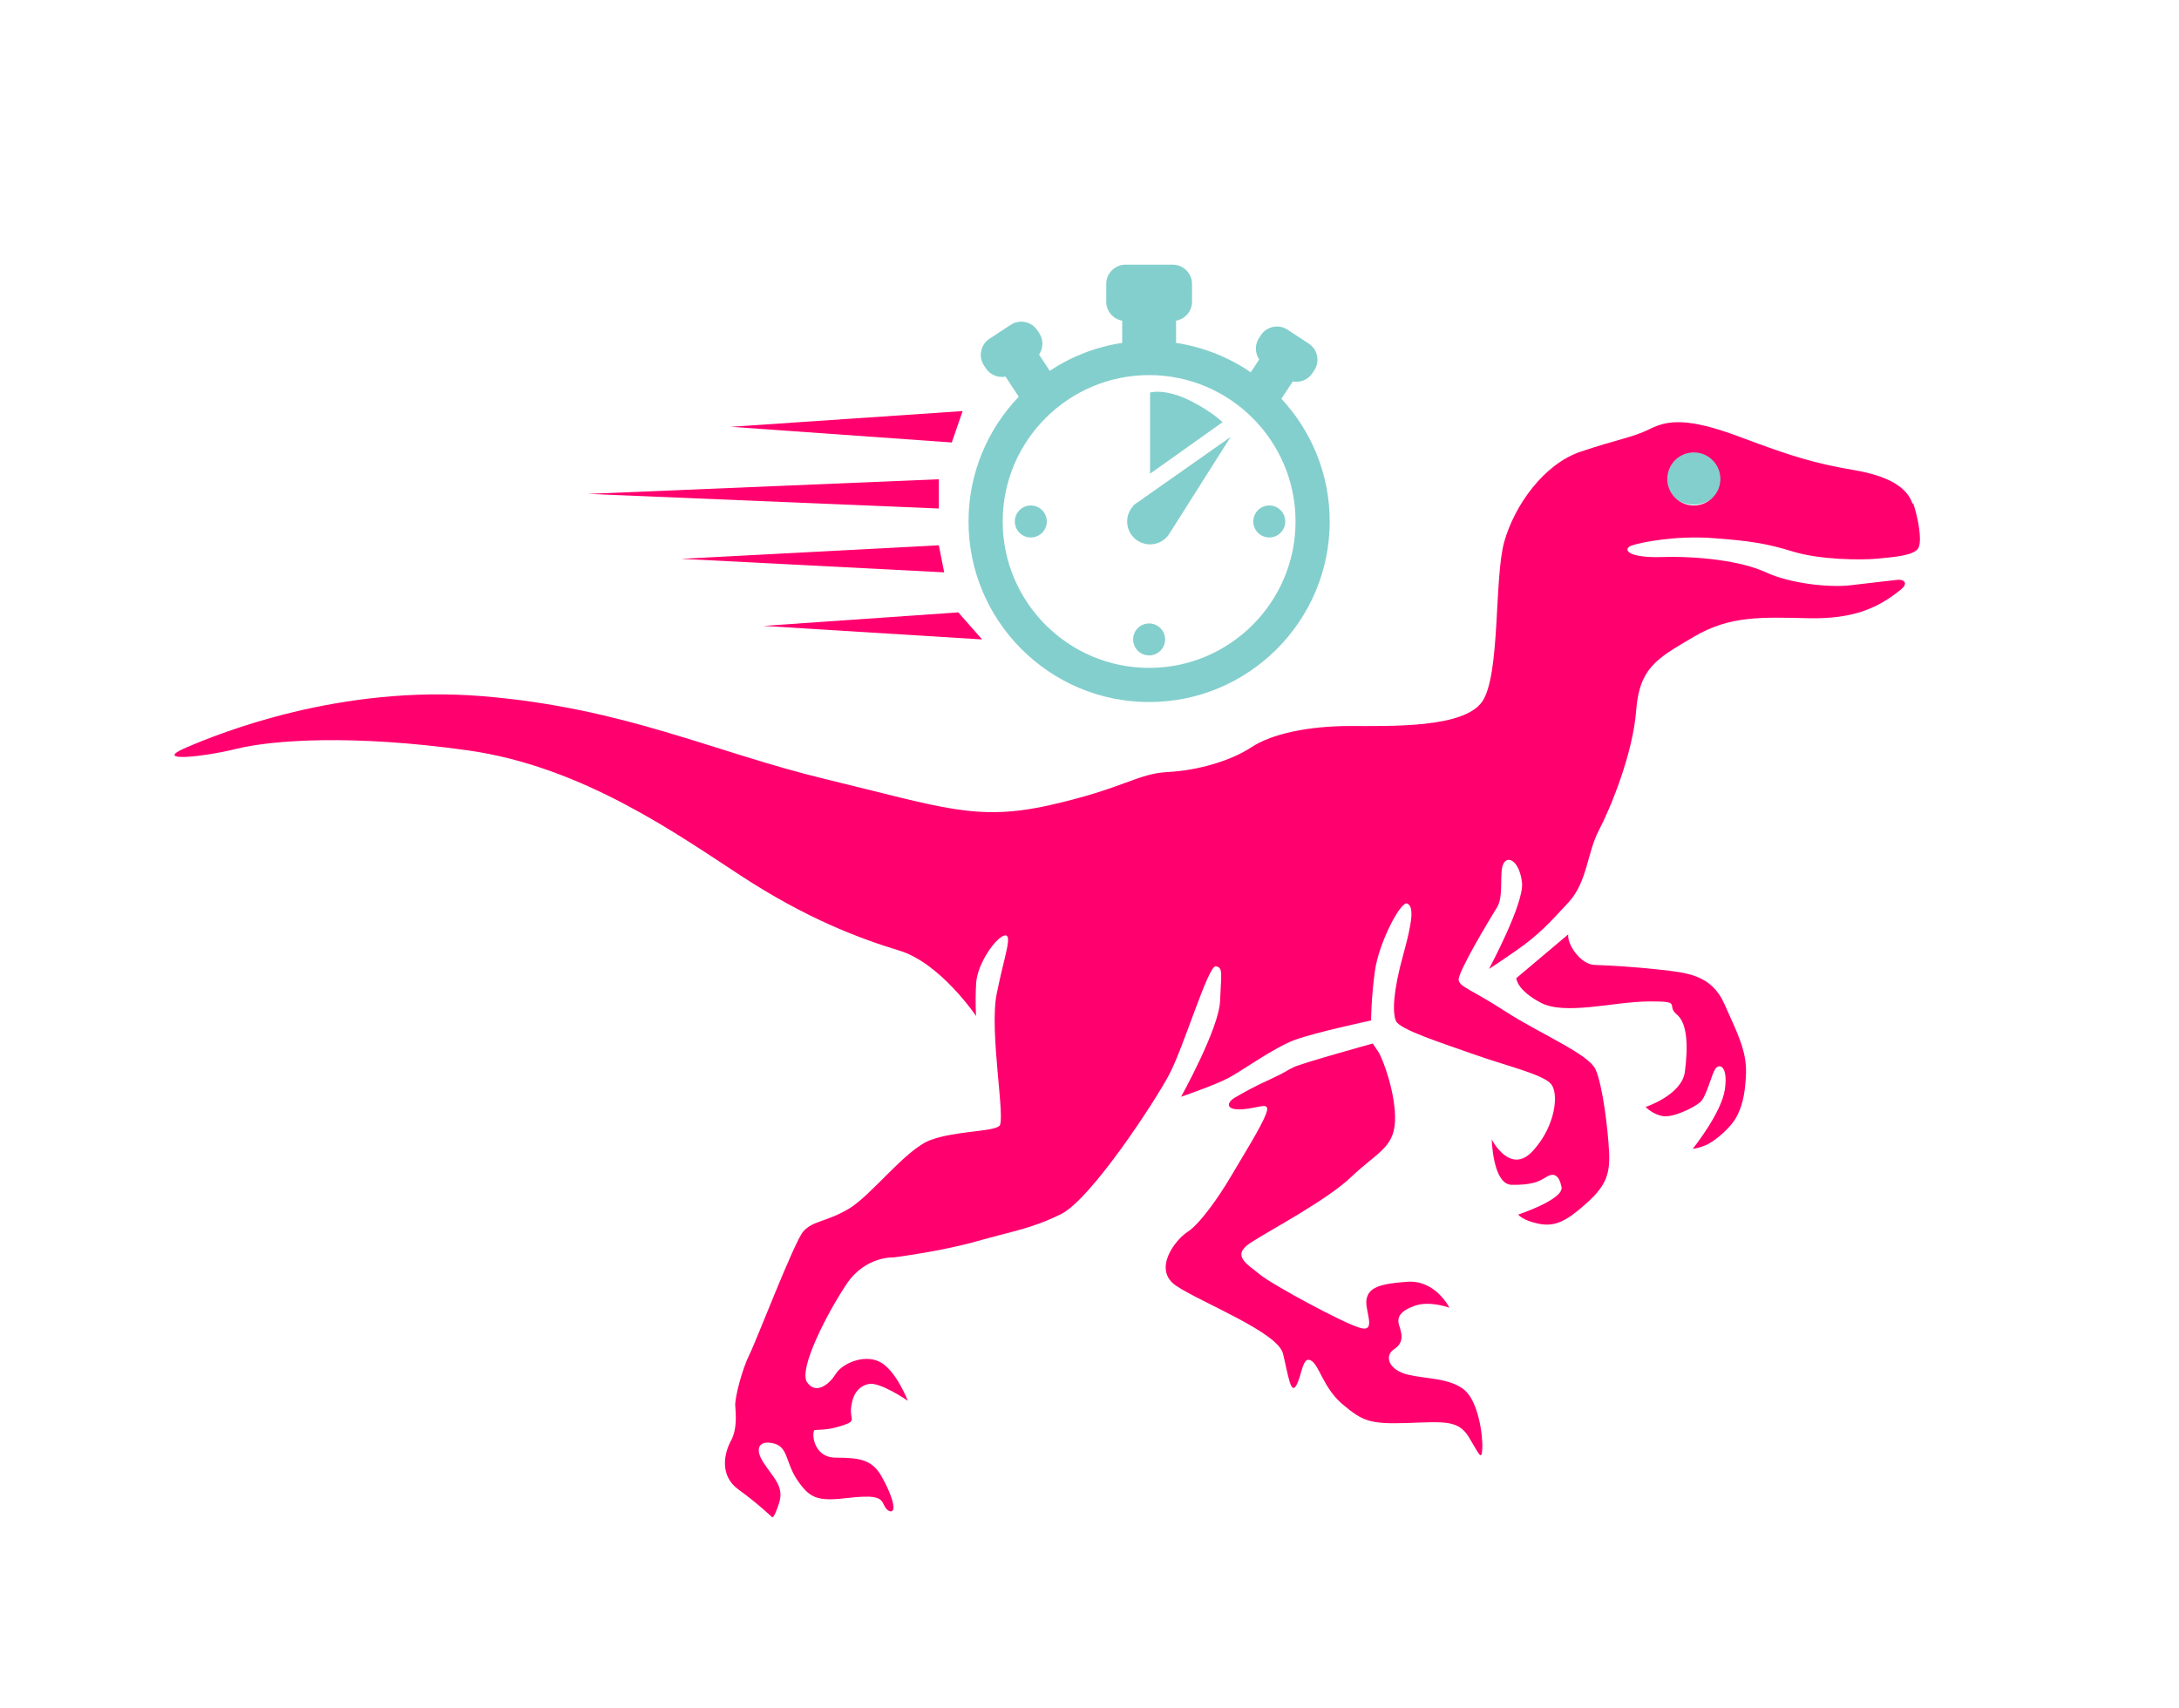
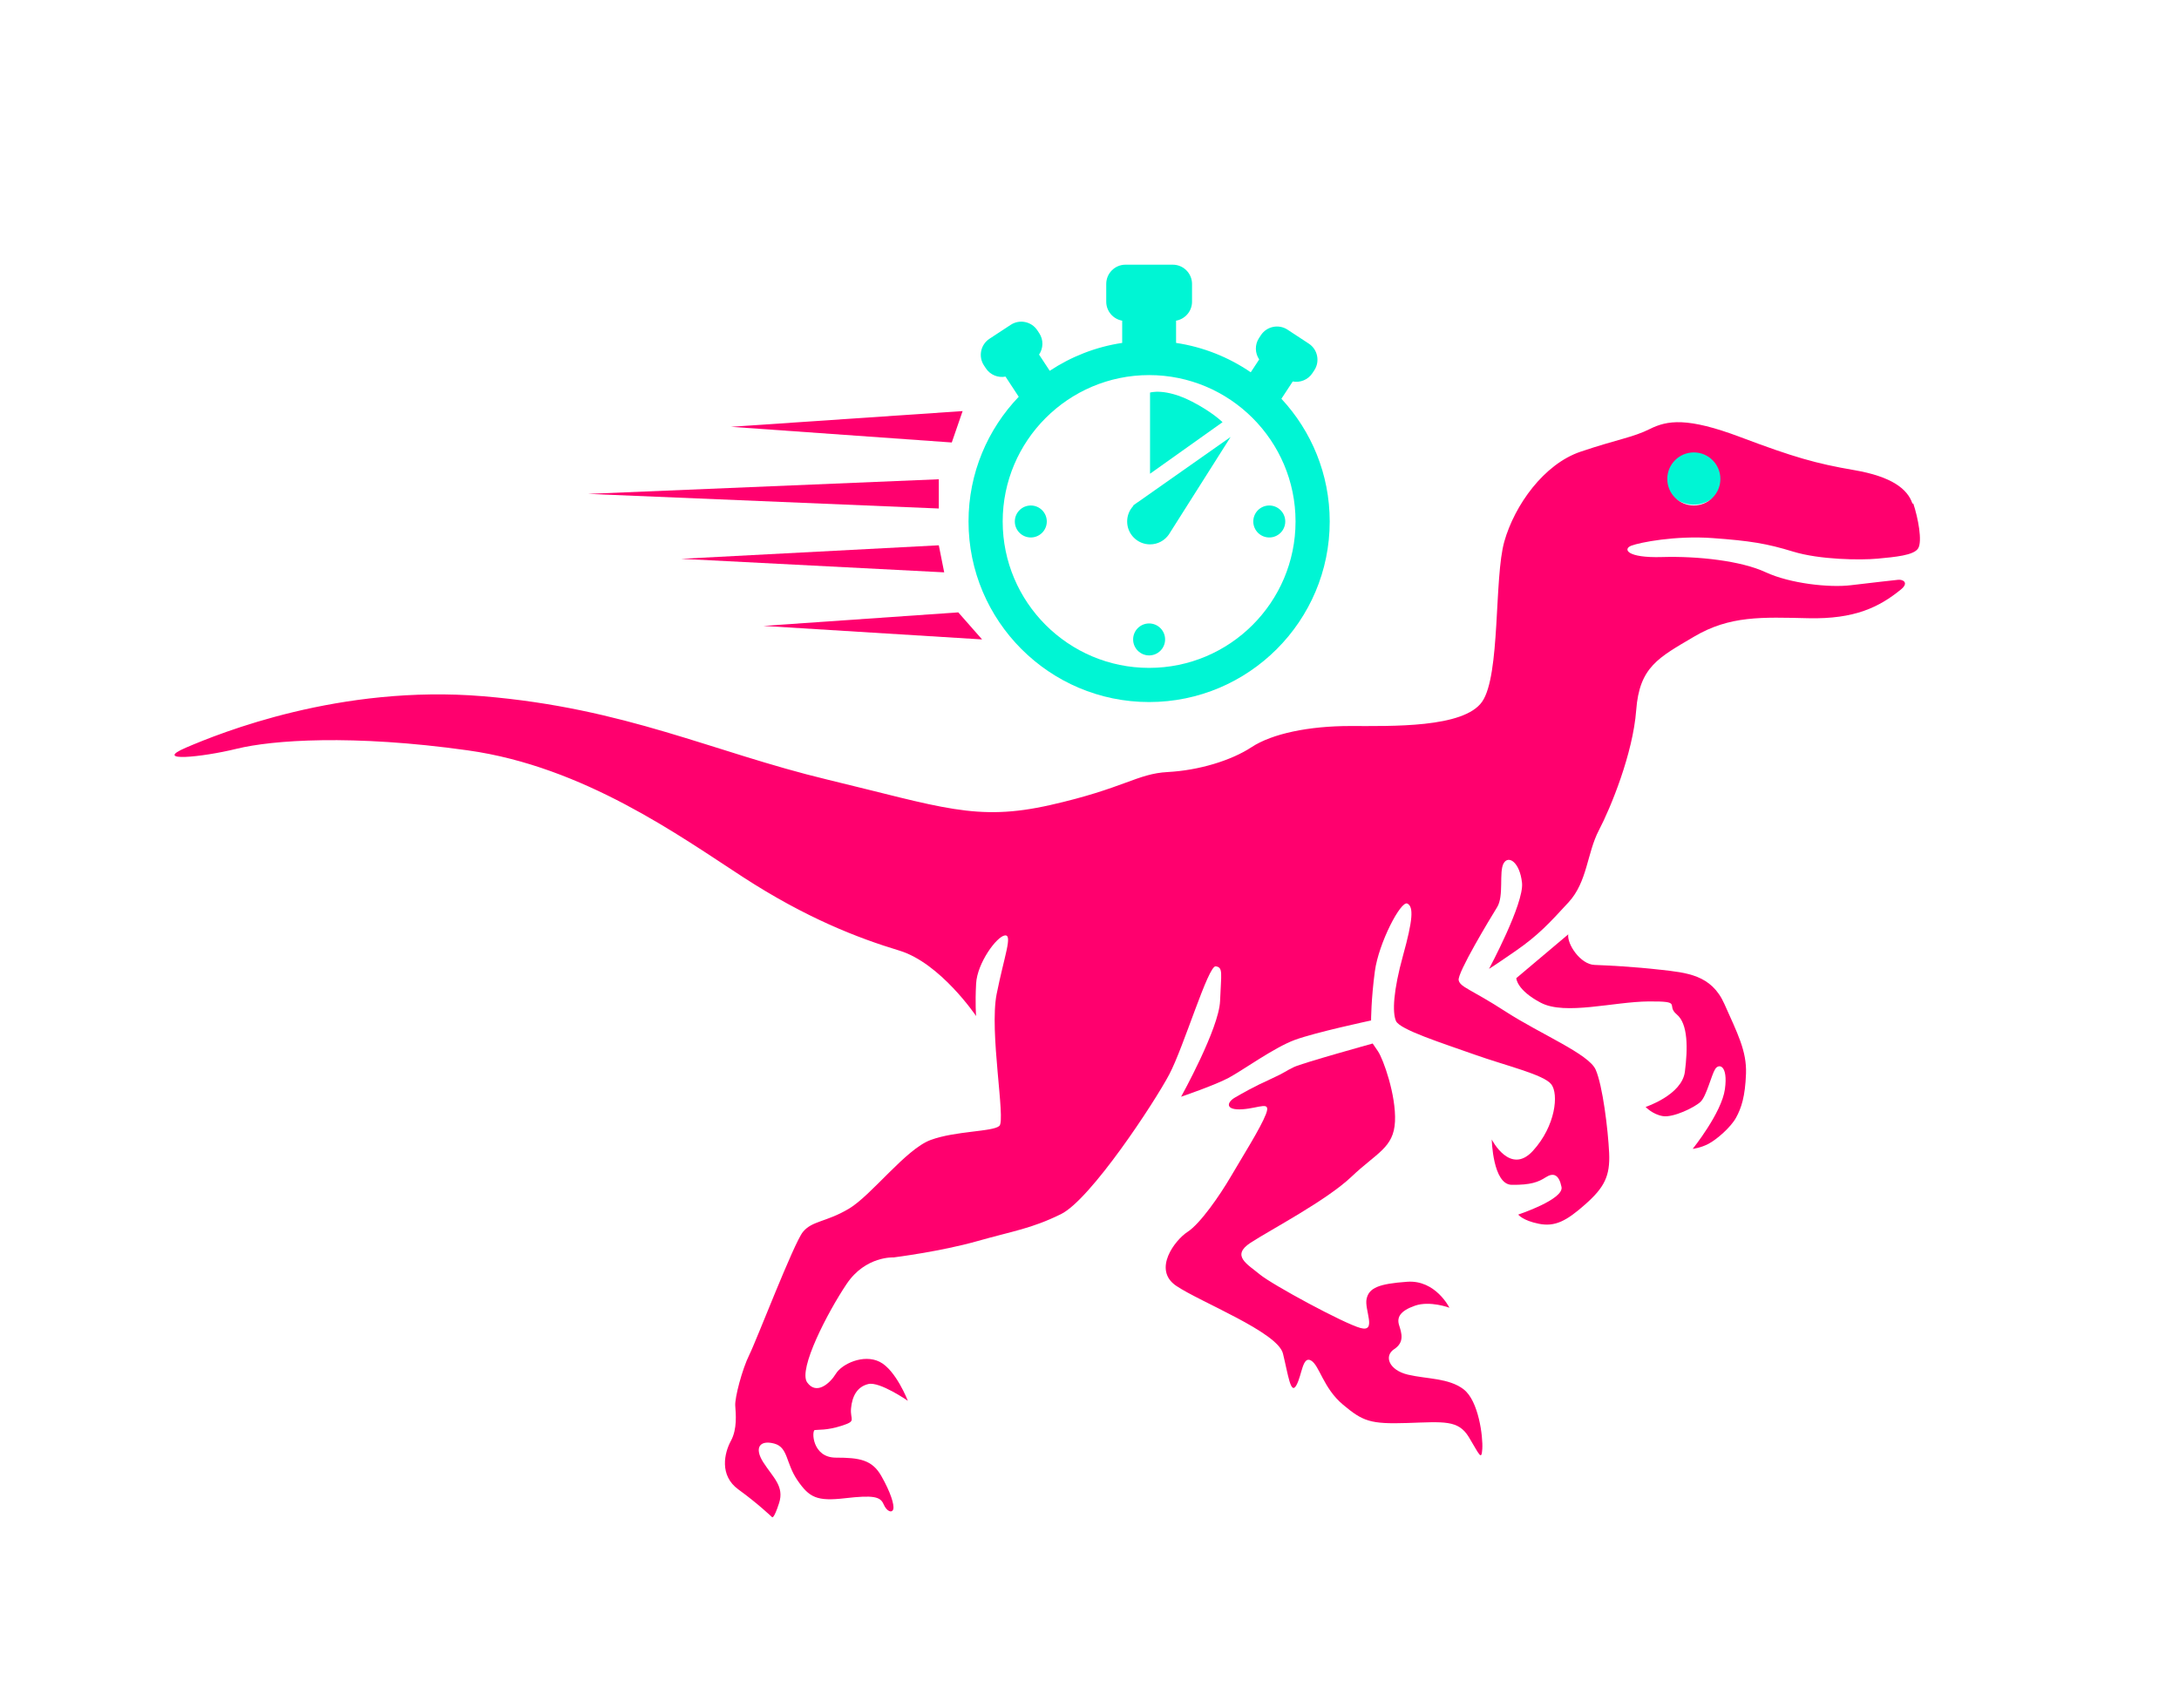
<svg xmlns="http://www.w3.org/2000/svg" id="uuid-1731ebae-1361-48ca-8b11-877e6ae5cf5a" data-name="Layer 1" viewBox="0 0 637.8 500">
-   <circle cx="495.79" cy="138.69" r="9.07" transform="translate(246.9 589.35) rotate(-76.72)" style="fill: #83cfcd;" />
+   <circle cx="495.79" cy="138.69" r="9.07" transform="translate(246.9 589.35) rotate(-76.72)" style="fill: #00F5D4;" />
  <path d="M428.41,406.73c-4.4-3.33-10.69-2.97-16.28-4.28-5.58-1.31-7.13-5.46-4.04-7.48s2.14-4.75,1.43-7.01.24-4.16,4.63-5.7,10.1.59,10.1.59c0,0-4.04-8.2-12.36-7.6-8.32.59-11.17,1.78-11.88,4.99-.71,3.21,3.09,9.86-1.78,8.55-4.87-1.31-25.9-12.71-29.47-15.68-3.56-2.97-8.55-5.47-2.73-9.27,5.82-3.8,22.22-12.36,29.58-19.37,7.37-7.01,12.36-8.44,12.71-16.16s-3.45-18.3-4.99-20.55l-1.54-2.26s-20.55,5.7-23.05,6.89-2.5,1.54-6.42,3.33c-5.75,2.61-8.32,4.16-10.81,5.58s-2.97,3.8,2.14,3.45,8.44-2.61,6.89,1.43-6.89,12.48-10.22,18.18-9.03,13.9-12.71,16.28c-3.68,2.38-10.34,11.05-3.33,15.8,7.01,4.75,29.7,13.54,31.25,19.84,1.54,6.3,2.26,12.24,3.92,9.27s1.78-8.67,4.28-7.25,3.56,8.08,9.39,12.95c5.82,4.87,7.96,5.7,18.77,5.35,10.81-.36,14.97-.95,18.06,4.16s3.68,7.01,3.92,3.45c.24-3.56-1.07-14.14-5.47-17.47Z" style="fill: #FF006E;" />
  <path d="M485.96,283.9c-7.76-.89-15.13-1.25-19.25-1.41-4.12-.16-8.08-6.1-7.68-8.95l-15.21,12.83s.08,3.48,7.21,7.21c7.13,3.72,21.31-.32,31.52-.4,10.22-.08,4.91,1.03,8.24,3.8,3.33,2.77,3.25,9.98,2.38,16.79-.87,6.81-11.49,10.3-11.49,10.3,0,0,2.06,2.22,5.07,2.69,3.01.48,9.27-2.53,11.01-4.2,1.74-1.66,3.17-7.84,4.28-9.58s3.8-1.11,2.85,5.86c-.95,6.97-9.43,17.5-9.43,17.5,0,0,2.3-.24,4.67-1.5,2.38-1.27,6.42-4.75,8-7.6s2.69-6.26,2.93-12.91c.24-6.65-2.53-11.88-6.34-20.44-3.8-8.55-11.01-9.11-18.77-10Z" style="fill: #FF006E;" />
  <polygon points="281.76 120.35 213.96 124.95 278.59 129.54 281.76 120.35" style="fill: #FF006E;" />
  <polygon points="274.79 140.31 172.13 144.59 274.79 148.87 274.79 140.31" style="fill: #FF006E;" />
  <polygon points="199.38 163.6 276.37 167.56 274.79 159.64 199.38 163.6" style="fill: #FF006E;" />
  <polygon points="280.49 179.28 223.46 183.24 287.46 187.2 280.49 179.28" style="fill: #FF006E;" />
-   <path d="M336.35,205.53c29.15,0,52.86-23.71,52.86-52.86,0-13.87-5.37-26.5-14.14-35.93l3.32-5.06c2.17.41,4.48-.49,5.76-2.44l.56-.85c1.7-2.59.97-6.1-1.62-7.79l-6.23-4.09c-2.59-1.7-6.1-.97-7.79,1.62l-.56.85c-1.28,1.95-1.18,4.43.06,6.25l-2.47,3.76c-6.42-4.39-13.85-7.4-21.86-8.6v-6.51c2.64-.46,4.67-2.77,4.67-5.54v-5.22c0-3.1-2.53-5.63-5.63-5.63h-13.85c-3.1,0-5.63,2.53-5.63,5.63v5.22c0,2.77,2.03,5.08,4.67,5.54v6.51c-7.75,1.16-14.94,4.02-21.21,8.17l-3.12-4.75c1.24-1.83,1.34-4.3.06-6.25l-.56-.85c-1.7-2.59-5.2-3.32-7.79-1.62l-6.23,4.09c-2.59,1.7-3.32,5.2-1.62,7.79l.56.85c1.28,1.95,3.59,2.85,5.76,2.44l3.86,5.89.04-.03c-9.11,9.5-14.73,22.38-14.73,36.55,0,29.15,23.71,52.86,52.86,52.86ZM336.35,195.53c-23.63,0-42.86-19.23-42.86-42.86s19.23-42.86,42.86-42.86,42.86,19.23,42.86,42.86-19.23,42.86-42.86,42.86Z" style="fill: #83cfcd;" />
-   <circle cx="301.72" cy="152.67" r="4.68" style="fill: #83cfcd;" />
-   <path d="M336.35,182.52c-2.59,0-4.68,2.1-4.68,4.68s2.1,4.68,4.68,4.68,4.68-2.1,4.68-4.68-2.1-4.68-4.68-4.68Z" style="fill: #83cfcd;" />
-   <circle cx="371.52" cy="152.67" r="4.68" style="fill: #83cfcd;" />
+   <path d="M336.35,205.53c29.15,0,52.86-23.71,52.86-52.86,0-13.87-5.37-26.5-14.14-35.93l3.32-5.06c2.17.41,4.48-.49,5.76-2.44l.56-.85c1.7-2.59.97-6.1-1.62-7.79l-6.23-4.09c-2.59-1.7-6.1-.97-7.79,1.62l-.56.85c-1.28,1.95-1.18,4.43.06,6.25l-2.47,3.76c-6.42-4.39-13.85-7.4-21.86-8.6v-6.51c2.64-.46,4.67-2.77,4.67-5.54v-5.22c0-3.1-2.53-5.63-5.63-5.63h-13.85c-3.1,0-5.63,2.53-5.63,5.63v5.22c0,2.77,2.03,5.08,4.67,5.54v6.51c-7.75,1.16-14.94,4.02-21.21,8.17l-3.12-4.75c1.24-1.83,1.34-4.3.06-6.25l-.56-.85c-1.7-2.59-5.2-3.32-7.79-1.62l-6.23,4.09c-2.59,1.7-3.32,5.2-1.62,7.79l.56.85c1.28,1.95,3.59,2.85,5.76,2.44l3.86,5.89.04-.03c-9.11,9.5-14.73,22.38-14.73,36.55,0,29.15,23.71,52.86,52.86,52.86ZM336.35,195.53c-23.63,0-42.86-19.23-42.86-42.86s19.23-42.86,42.86-42.86,42.86,19.23,42.86,42.86-19.23,42.86-42.86,42.86Z" style="fill: #00F5D4;" />
+   <circle cx="301.72" cy="152.67" r="4.68" style="fill: #00F5D4;" />
+   <path d="M336.35,182.52c-2.59,0-4.68,2.1-4.68,4.68s2.1,4.68,4.68,4.68,4.68-2.1,4.68-4.68-2.1-4.68-4.68-4.68Z" style="fill: #00F5D4;" />
+   <circle cx="371.52" cy="152.67" r="4.68" style="fill: #00F5D4;" />
  <path d="M559.78,147.44c-1.43-4.28-6.02-7.92-17.11-9.82-11.09-1.9-17.74-3.8-33.27-9.66s-21.39-4.91-26.46-2.38c-5.07,2.53-9.5,3.01-20.28,6.65s-19.33,15.68-22.34,26.3c-3.01,10.61-1.11,39.13-6.49,46.89-5.39,7.76-26.61,7.13-38.65,7.13s-22.81,2.22-28.83,6.18-15.52,6.81-24.55,7.29c-9.03.48-12.67,4.75-34.38,9.66-21.7,4.91-31.68.63-65.27-7.45-33.58-8.08-58.93-20.91-100.75-24.4-41.82-3.48-76.99,10.77-86.97,15.05-9.98,4.28,4.59,2.85,14.89.32,10.3-2.53,33.74-4.28,67.64.48,33.9,4.75,61.94,25.03,80.48,37.07,18.53,12.04,33.74,17.9,45.78,21.54,12.04,3.64,22.49,19.17,22.49,19.17,0,0-.32-3.48,0-9.5.32-6.02,6.02-13.78,8.4-14.1,2.38-.32-.16,6.02-2.38,17.11-2.22,11.09,2.69,36.91.79,38.65-1.9,1.74-12.83,1.43-20.12,4.12s-17.27,16.16-23.92,20.12c-6.65,3.96-10.77,3.49-13.47,6.81-2.69,3.33-13.62,31.84-15.68,35.96-2.06,4.12-4.28,12.51-4.12,14.89.16,2.38.63,6.81-1.27,10.3-1.9,3.48-3.49,10.14,2.22,14.26,5.7,4.12,9.82,8.08,9.82,8.08,0,0,.48.79,2.06-4.12,1.58-4.91-1.74-7.45-4.59-11.88-2.85-4.44-.95-6.65,3.17-5.54,4.12,1.11,3.33,5.7,6.81,10.77,3.49,5.07,5.7,6.18,13.94,5.23,8.24-.95,10.3-.48,11.25,1.74.95,2.22,2.53,2.69,2.85,1.43.32-1.27-.79-4.91-3.49-9.66s-6.34-5.39-13.31-5.39-7.13-7.92-6.18-8.08,3.49.16,7.92-1.27c4.44-1.43,2.38-1.58,2.69-5.07.32-3.49,1.74-6.34,5.07-7.13s11.56,4.91,11.56,4.91c0,0-3.49-9.03-8.24-11.41-4.75-2.38-11.09.63-12.83,3.49-1.74,2.85-5.7,6.34-8.4,2.53-2.69-3.8,6.02-20.59,11.56-28.83,5.54-8.24,13.78-7.76,13.78-7.76,0,0,13.78-1.74,24.4-4.75,10.61-3.01,15.84-3.64,24.55-7.92,8.71-4.28,27.41-32.79,31.68-40.87,4.28-8.08,11.41-32,13.62-31.68,2.22.32,1.58,2.06,1.27,10.14s-11.41,28.04-11.41,28.04c0,0,9.82-3.33,13.94-5.54s13.31-8.87,19.33-11.09c6.02-2.22,22.34-5.7,22.34-5.7,0,0,0-6.18,1.11-14.42,1.11-8.24,7.6-20.75,9.51-19.8,1.9.95,1.58,4.91-1.27,15.21-2.85,10.3-3.17,16.63-2.06,19.17s13.62,6.5,22.97,9.82,20.28,5.86,22.49,8.71,1.27,12.2-5.39,19.49c-6.65,7.29-12.04-3.33-12.04-3.33,0,0,.3,13.21,5.85,13.27s7.76-.79,9.98-2.22,3.86-.79,4.59,2.85-12.67,8.08-12.67,8.08c0,0,1.27,1.74,6.02,2.69,4.75.95,8.08-.79,13.62-5.7,5.54-4.91,7.29-8.24,6.97-15.05-.32-6.81-1.9-19.8-3.96-24.4-2.06-4.59-16-10.3-26.3-16.95-10.3-6.65-13.31-7.13-13.78-9.19-.48-2.06,9.19-18.06,11.25-21.39,2.06-3.33.48-10.3,1.9-12.83,1.43-2.53,4.75-.32,5.39,5.7.63,6.02-9.66,25.19-9.66,25.19,0,0,1.11-.63,7.76-5.23,6.65-4.59,9.98-8.24,15.52-14.26,5.54-6.02,5.39-14.42,8.87-21.07s9.98-22.5,10.93-35.17c.95-12.67,6.49-15.37,16.95-21.54,10.46-6.18,19.8-5.7,33.43-5.39,13.62.32,20.81-3.29,27.09-8.4,2.53-2.06.48-3.01-.79-2.85-1.27.16-7.45.79-13.78,1.58-6.34.79-17.9-.48-25.03-3.8-7.13-3.33-19.8-4.75-30.26-4.44-10.46.32-11.56-2.38-9.03-3.33,2.53-.95,12.83-3.01,23.76-2.22s15.84,1.58,23.6,3.96c7.76,2.38,19.64,2.53,24.71,2.06,5.07-.48,10.61-.95,11.88-3.01,1.27-2.06,0-8.87-1.43-13.15ZM495.79,147.99c-4.29,0-7.77-3.48-7.77-7.77s3.48-7.77,7.77-7.77,7.77,3.48,7.77,7.77-3.48,7.77-7.77,7.77Z" style="fill: #FF006E;" />
-   <path d="M360.21,127.92l-27.08,19.04c-.27.17-.53.34-.78.55l-.69.48.1.08c-1.14,1.2-1.84,2.82-1.84,4.6,0,3.7,3,6.7,6.7,6.7,2.28,0,4.29-1.14,5.5-2.88h0c.09-.12.16-.25.24-.38l17.85-28.19Z" style="fill: #83cfcd;" />
-   <path d="M348.9,117.57c-7.87-4.06-12.28-2.64-12.28-2.64v23.76l21.22-15.09s-2.86-2.89-8.93-6.03Z" style="fill: #83cfcd;" />
+   <path d="M360.21,127.92l-27.08,19.04c-.27.17-.53.34-.78.55l-.69.48.1.08c-1.14,1.2-1.84,2.82-1.84,4.6,0,3.7,3,6.7,6.7,6.7,2.28,0,4.29-1.14,5.5-2.88h0c.09-.12.16-.25.24-.38l17.85-28.19Z" style="fill: #00F5D4;" />
+   <path d="M348.9,117.57c-7.87-4.06-12.28-2.64-12.28-2.64v23.76l21.22-15.09s-2.86-2.89-8.93-6.03Z" style="fill: #00F5D4;" />
</svg>
